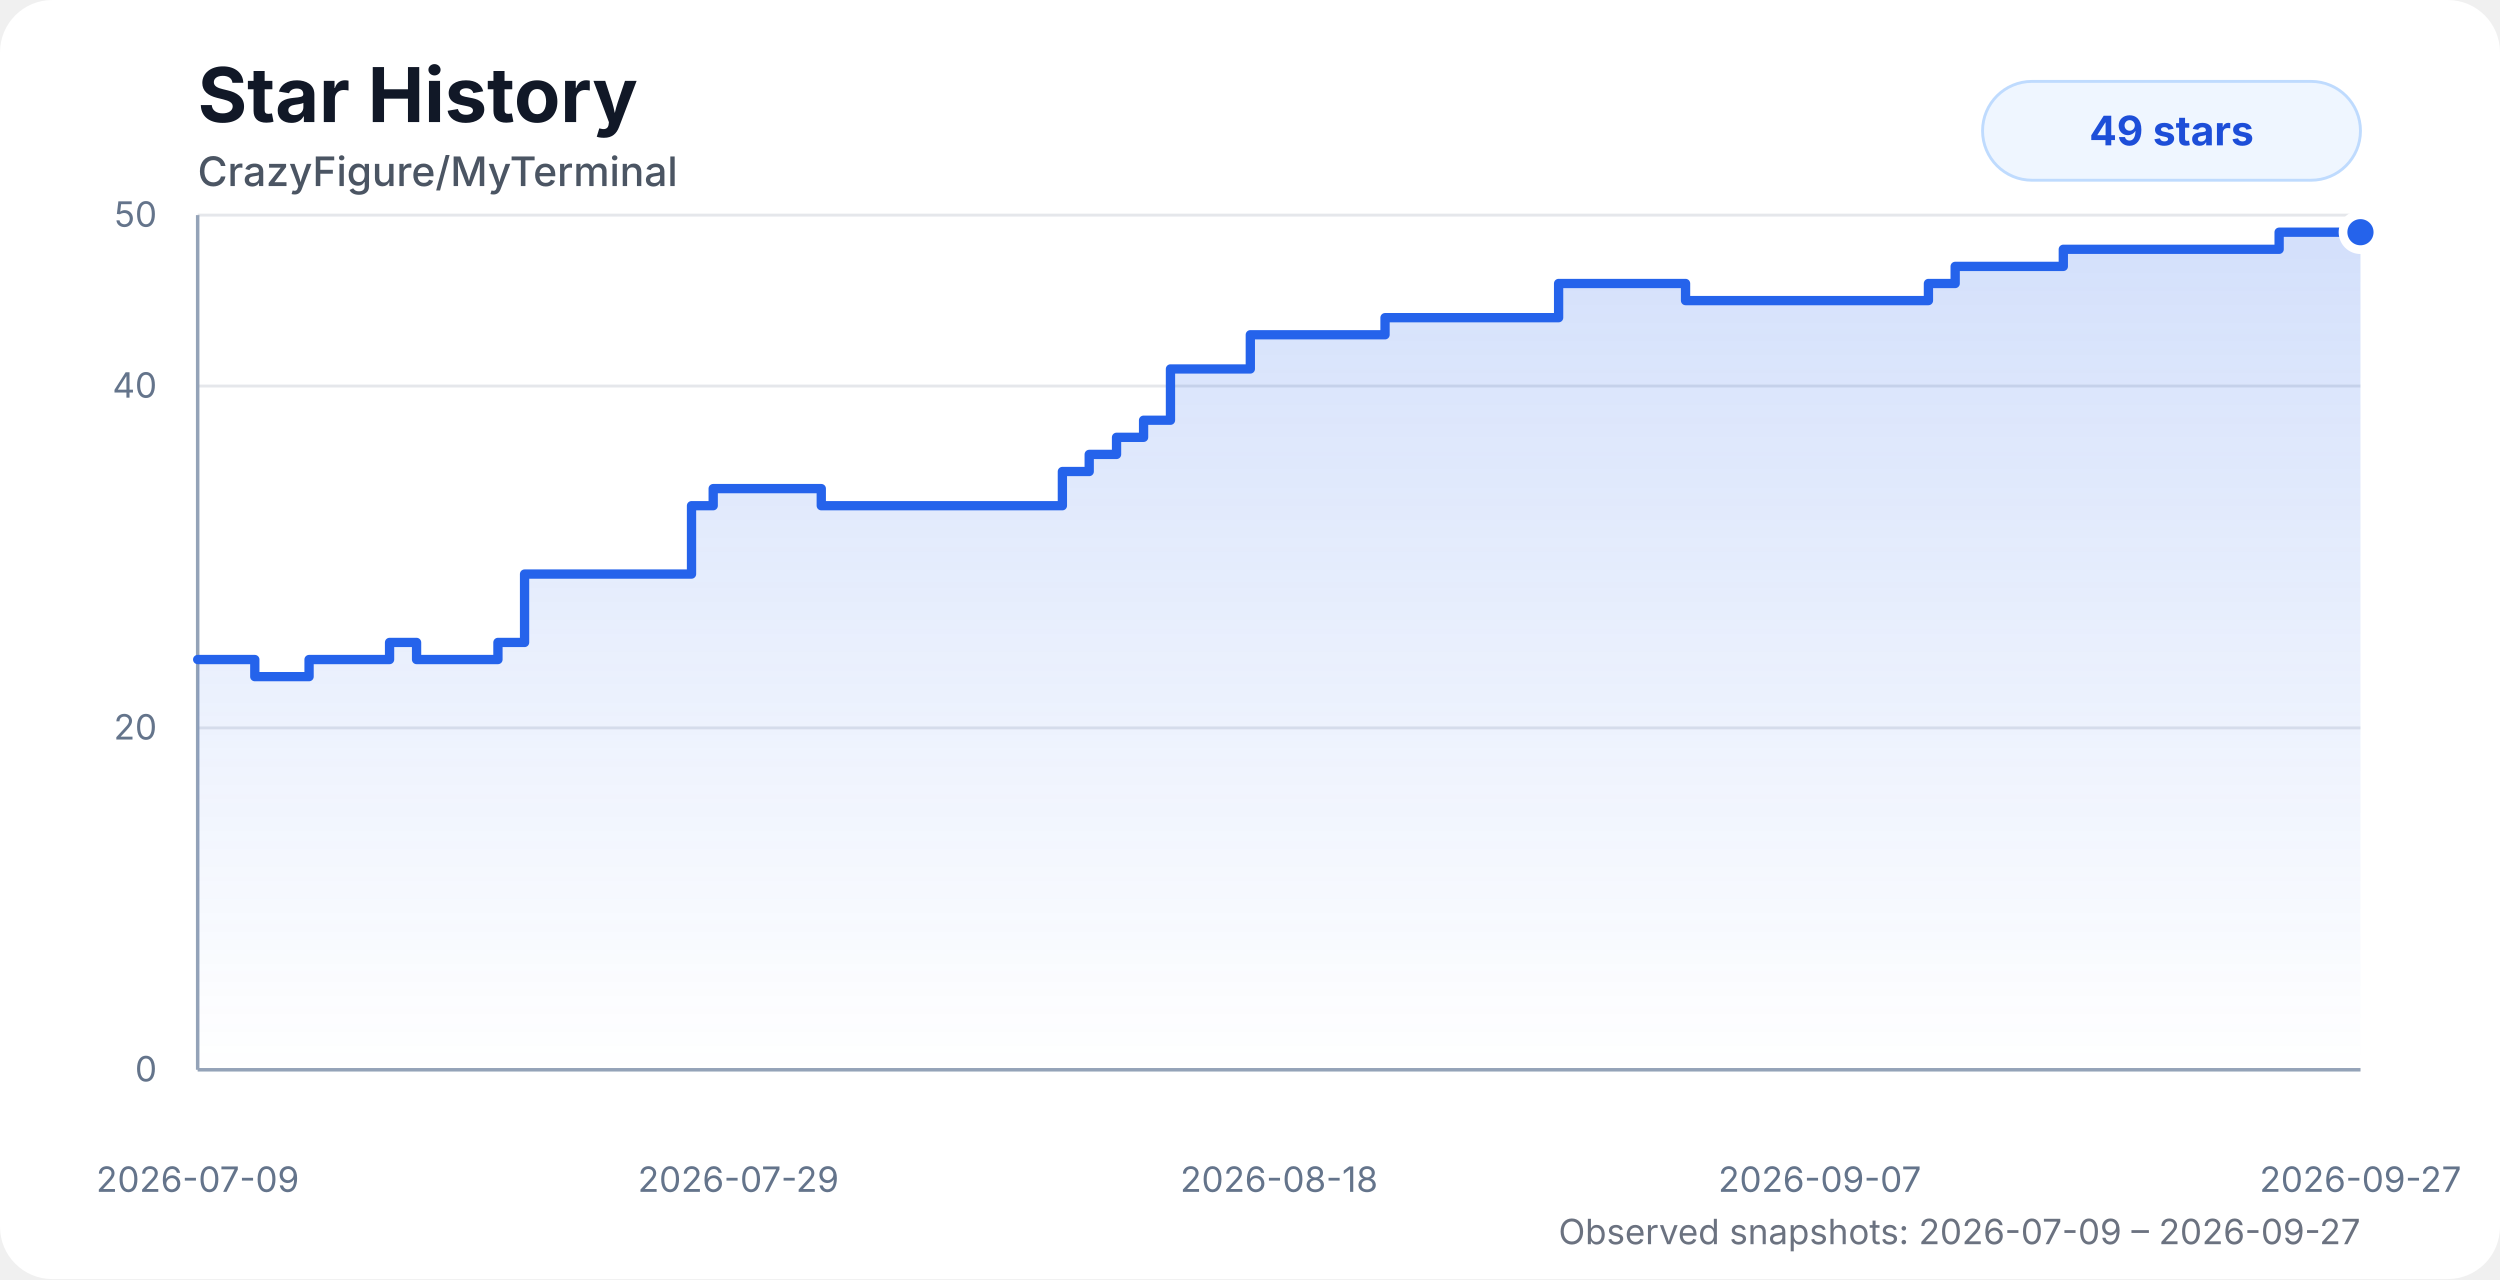
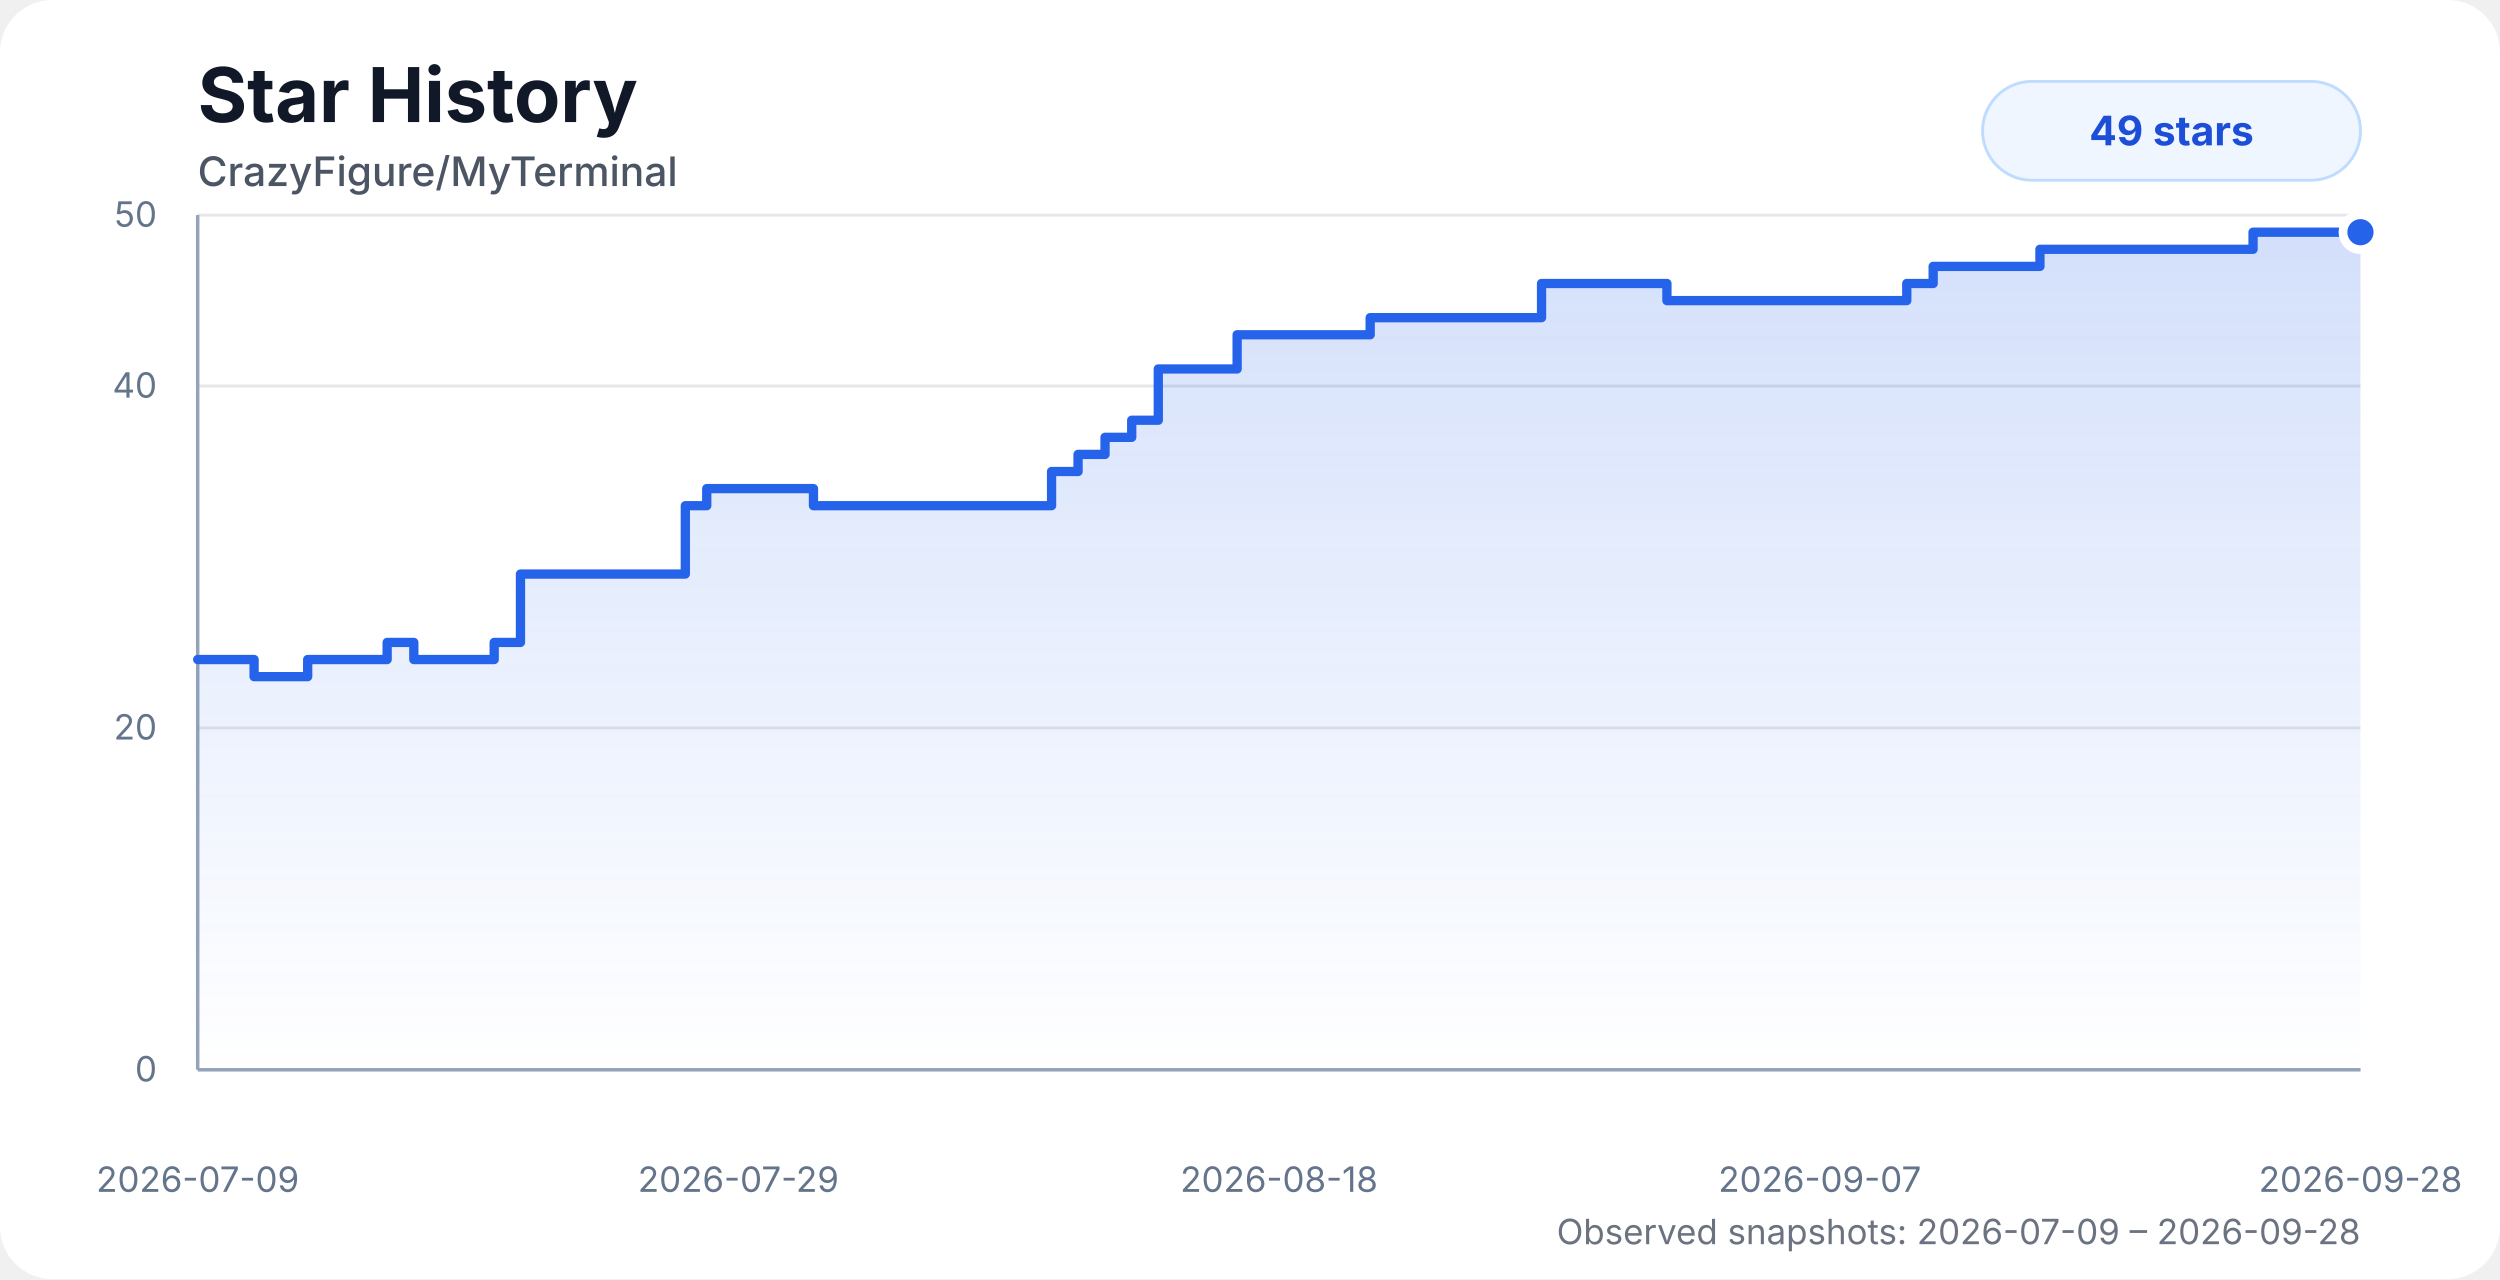
<svg xmlns="http://www.w3.org/2000/svg" width="860" height="440" viewBox="0 0 860 440" role="img" aria-labelledby="title desc">
  <style>
    .chart-bg { fill: #ffffff; }
    .title { fill: #111827; font: 700 26px system-ui, -apple-system, BlinkMacSystemFont, "Segoe UI", sans-serif; }
    .subtitle { fill: #4b5563; font: 500 14px system-ui, -apple-system, BlinkMacSystemFont, "Segoe UI", sans-serif; }
    .axis-label { fill: #64748b; font: 12px system-ui, -apple-system, BlinkMacSystemFont, "Segoe UI", sans-serif; }
    .grid { stroke: #e5e7eb; stroke-width: 1; }
    .axis { stroke: #94a3b8; stroke-width: 1.2; }
    .area { fill: url(#starGradient); opacity: 0.28; }
    .line { fill: none; stroke: #2563eb; stroke-width: 3.2; stroke-linecap: round; stroke-linejoin: round; }
    .dot { fill: #2563eb; stroke: #ffffff; stroke-width: 3; }
    .badge { fill: #eff6ff; stroke: #bfdbfe; }
    .badge-text { fill: #1d4ed8; font: 700 14px system-ui, -apple-system, BlinkMacSystemFont, "Segoe UI", sans-serif; }
    .status { fill: #6b7280; font: 12px system-ui, -apple-system, BlinkMacSystemFont, "Segoe UI", sans-serif; }
    @media (prefers-color-scheme: dark) {
      .chart-bg { fill: #0d1117; }
      .title { fill: #f8fafc; }
      .subtitle { fill: #cbd5e1; }
      .axis-label { fill: #94a3b8; }
      .grid { stroke: #1f2937; }
      .axis { stroke: #475569; }
      .dot { stroke: #0d1117; }
      .badge { fill: #172554; stroke: #1d4ed8; }
      .badge-text { fill: #bfdbfe; }
      .status { fill: #94a3b8; }
    }
  </style>
  <defs>
    <linearGradient id="starGradient" x1="0" x2="0" y1="0" y2="1">
      <stop offset="0%" stop-color="#2563eb" stop-opacity="0.72" />
      <stop offset="100%" stop-color="#2563eb" stop-opacity="0" />
    </linearGradient>
  </defs>
  <rect class="chart-bg" width="860" height="440" rx="18" />
  <text class="title" x="68" y="42">Star History</text>
  <text class="subtitle" x="68" y="64">CrazyFigure/MyTerminal</text>
  <g>
    <line class="grid" x1="68" y1="368" x2="812" y2="368" />
    <line class="grid" x1="68" y1="250.4" x2="812" y2="250.4" />
    <line class="grid" x1="68" y1="132.8" x2="812" y2="132.8" />
    <line class="grid" x1="68" y1="74" x2="812" y2="74" />
    <line class="axis" x1="68" y1="74" x2="68" y2="368" />
    <line class="axis" x1="68" y1="368" x2="812" y2="368" />
    <text class="axis-label" x="54" y="372" text-anchor="end">0</text>
    <text class="axis-label" x="54" y="254.4" text-anchor="end">20</text>
    <text class="axis-label" x="54" y="136.8" text-anchor="end">40</text>
    <text class="axis-label" x="54" y="78" text-anchor="end">50</text>
    <text class="axis-label" x="68" y="410" text-anchor="middle">2026-07-09</text>
    <text class="axis-label" x="254" y="410" text-anchor="middle">2026-07-29</text>
    <text class="axis-label" x="440" y="410" text-anchor="middle">2026-08-18</text>
    <text class="axis-label" x="626" y="410" text-anchor="middle">2026-09-07</text>
-     <text class="axis-label" x="812" y="410" text-anchor="middle">2026-09-27</text>
+     <text class="axis-label" x="812" y="410" text-anchor="middle">2026-09-28</text>
  </g>
-   <path class="area" d="M 68 226.88 H 78.64 V 226.88 H 87.65 V 232.76 H 106.32 V 226.88 H 134.01 V 221 H 143.3 V 226.88 H 171.29 V 221 H 180.45 V 197.48 H 189.73 V 197.48 H 237.88 V 173.96 H 245.34 V 168.08 H 282.52 V 173.96 H 310.29 V 173.96 H 319.56 V 173.96 H 328.84 V 173.96 H 337.93 V 173.96 H 346.8 V 173.96 H 356.12 V 173.96 H 365.46 V 162.2 H 374.69 V 156.32 H 384.09 V 150.44 H 393.39 V 144.56 H 402.64 V 126.92 H 411.51 V 126.92 H 420.84 V 126.92 H 430.11 V 115.16 H 439.35 V 115.16 H 448.65 V 115.16 H 457.91 V 115.16 H 467.23 V 115.16 H 476.45 V 109.28 H 485.79 V 109.28 H 495.06 V 109.28 H 504.3 V 109.28 H 513.63 V 109.28 H 526.21 V 109.28 H 536.16 V 97.52 H 543.48 V 97.52 H 552.34 V 97.52 H 561.72 V 97.52 H 570.69 V 97.52 H 579.83 V 103.4 H 589.1 V 103.4 H 598.42 V 103.4 H 607.63 V 103.4 H 616.98 V 103.4 H 626.31 V 103.4 H 635.52 V 103.4 H 644.82 V 103.4 H 654.09 V 103.4 H 663.38 V 97.52 H 672.58 V 91.64 H 682.01 V 91.64 H 691.34 V 91.64 H 700.52 V 91.64 H 709.78 V 85.76 H 719.07 V 85.76 H 728.28 V 85.76 H 737.55 V 85.76 H 746.99 V 85.76 H 756.31 V 85.76 H 765.51 V 85.76 H 774.69 V 85.76 H 784.02 V 79.88 H 793.27 V 79.88 H 802.55 V 79.88 H 812 V 79.88 L 812 368 L 68 368 Z" />
-   <path class="line" d="M 68 226.88 H 78.64 V 226.88 H 87.65 V 232.76 H 106.32 V 226.88 H 134.01 V 221 H 143.3 V 226.88 H 171.29 V 221 H 180.45 V 197.48 H 189.73 V 197.48 H 237.88 V 173.96 H 245.34 V 168.08 H 282.52 V 173.96 H 310.29 V 173.96 H 319.56 V 173.96 H 328.84 V 173.96 H 337.93 V 173.96 H 346.8 V 173.96 H 356.12 V 173.96 H 365.46 V 162.2 H 374.69 V 156.32 H 384.09 V 150.44 H 393.39 V 144.56 H 402.64 V 126.92 H 411.51 V 126.92 H 420.84 V 126.92 H 430.11 V 115.16 H 439.35 V 115.16 H 448.65 V 115.16 H 457.91 V 115.16 H 467.23 V 115.16 H 476.45 V 109.28 H 485.79 V 109.28 H 495.06 V 109.28 H 504.3 V 109.28 H 513.63 V 109.28 H 526.21 V 109.28 H 536.16 V 97.52 H 543.48 V 97.52 H 552.34 V 97.52 H 561.72 V 97.52 H 570.69 V 97.52 H 579.83 V 103.4 H 589.1 V 103.4 H 598.42 V 103.4 H 607.63 V 103.4 H 616.98 V 103.4 H 626.31 V 103.4 H 635.52 V 103.4 H 644.82 V 103.4 H 654.09 V 103.4 H 663.38 V 97.52 H 672.58 V 91.64 H 682.01 V 91.64 H 691.34 V 91.64 H 700.52 V 91.64 H 709.78 V 85.76 H 719.07 V 85.76 H 728.28 V 85.76 H 737.55 V 85.76 H 746.99 V 85.76 H 756.31 V 85.76 H 765.51 V 85.76 H 774.69 V 85.76 H 784.02 V 79.88 H 793.27 V 79.88 H 802.55 V 79.88 H 812 V 79.88" />
+   <path class="area" d="M 68 226.88 H 78.5 V 226.88 H 87.41 V 232.76 H 105.84 V 226.88 H 133.18 V 221 H 142.35 V 226.88 H 170 V 221 H 179.04 V 197.48 H 188.2 V 197.48 H 235.75 V 173.96 H 243.12 V 168.08 H 279.83 V 173.96 H 307.26 V 173.96 H 316.41 V 173.96 H 325.57 V 173.96 H 334.54 V 173.96 H 343.3 V 173.96 H 352.51 V 173.96 H 361.74 V 162.2 H 370.85 V 156.32 H 380.13 V 150.44 H 389.31 V 144.56 H 398.45 V 126.92 H 407.2 V 126.92 H 416.42 V 126.92 H 425.57 V 115.16 H 434.7 V 115.16 H 443.88 V 115.16 H 453.03 V 115.16 H 462.23 V 115.16 H 471.34 V 109.28 H 480.56 V 109.28 H 489.71 V 109.28 H 498.84 V 109.28 H 508.05 V 109.28 H 520.47 V 109.28 H 530.29 V 97.52 H 537.53 V 97.52 H 546.27 V 97.52 H 555.53 V 97.52 H 564.39 V 97.52 H 573.42 V 103.4 H 582.57 V 103.4 H 591.77 V 103.4 H 600.87 V 103.4 H 610.1 V 103.4 H 619.31 V 103.4 H 628.41 V 103.4 H 637.59 V 103.4 H 646.75 V 103.4 H 655.93 V 97.52 H 665.01 V 91.64 H 674.32 V 91.64 H 683.53 V 91.64 H 692.59 V 91.64 H 701.74 V 85.76 H 710.91 V 85.76 H 720.01 V 85.76 H 729.16 V 85.76 H 738.49 V 85.76 H 747.69 V 85.76 H 756.77 V 85.76 H 765.83 V 85.76 H 775.05 V 79.88 H 784.19 V 79.88 H 793.35 V 79.88 H 802.68 V 79.88 H 812 V 79.88 L 812 368 L 68 368 Z" />
+   <path class="line" d="M 68 226.88 H 78.5 V 226.88 H 87.41 V 232.76 H 105.84 V 226.88 H 133.18 V 221 H 142.35 V 226.88 H 170 V 221 H 179.04 V 197.48 H 188.2 V 197.48 H 235.75 V 173.96 H 243.12 V 168.08 H 279.83 V 173.96 H 307.26 V 173.96 H 316.41 V 173.96 H 325.57 V 173.96 H 334.54 V 173.96 H 343.3 V 173.96 H 352.51 V 173.96 H 361.74 V 162.2 H 370.85 V 156.32 H 380.13 V 150.44 H 389.31 V 144.56 H 398.45 V 126.92 H 407.2 V 126.92 H 416.42 V 126.92 H 425.57 V 115.16 H 434.7 V 115.16 H 443.88 V 115.16 H 453.03 V 115.16 H 462.23 V 115.16 H 471.34 V 109.28 H 480.56 V 109.28 H 489.71 V 109.28 H 498.84 V 109.28 H 508.05 V 109.28 H 520.47 V 109.28 H 530.29 V 97.52 H 537.53 V 97.52 H 546.27 V 97.52 H 555.53 V 97.52 H 564.39 V 97.52 H 573.42 V 103.4 H 582.57 V 103.4 H 591.77 V 103.4 H 600.87 V 103.4 H 610.1 V 103.4 H 619.31 V 103.4 H 628.41 V 103.4 H 637.59 V 103.4 H 646.75 V 103.4 H 655.93 V 97.52 H 665.01 V 91.64 H 674.32 V 91.64 H 683.53 V 91.64 H 692.59 V 91.64 H 701.74 V 85.76 H 710.91 V 85.76 H 720.01 V 85.76 H 729.16 V 85.76 H 738.49 V 85.76 H 747.69 V 85.76 H 756.77 V 85.76 H 765.83 V 85.76 H 775.05 V 79.88 H 784.19 V 79.88 H 793.35 V 79.88 H 802.68 V 79.88 H 812 V 79.88" />
  <circle class="dot" cx="812" cy="79.88" r="6" />
  <rect class="badge" x="682" y="28" width="130" height="34" rx="17" />
  <text class="badge-text" x="747" y="50" text-anchor="middle">49 stars</text>
-   <text class="status" x="812" y="428" text-anchor="end">Observed snapshots: 2026-07-09 – 2026-09-27</text>
+   <text class="status" x="812" y="428" text-anchor="end">Observed snapshots: 2026-07-09 – 2026-09-28</text>
</svg>
